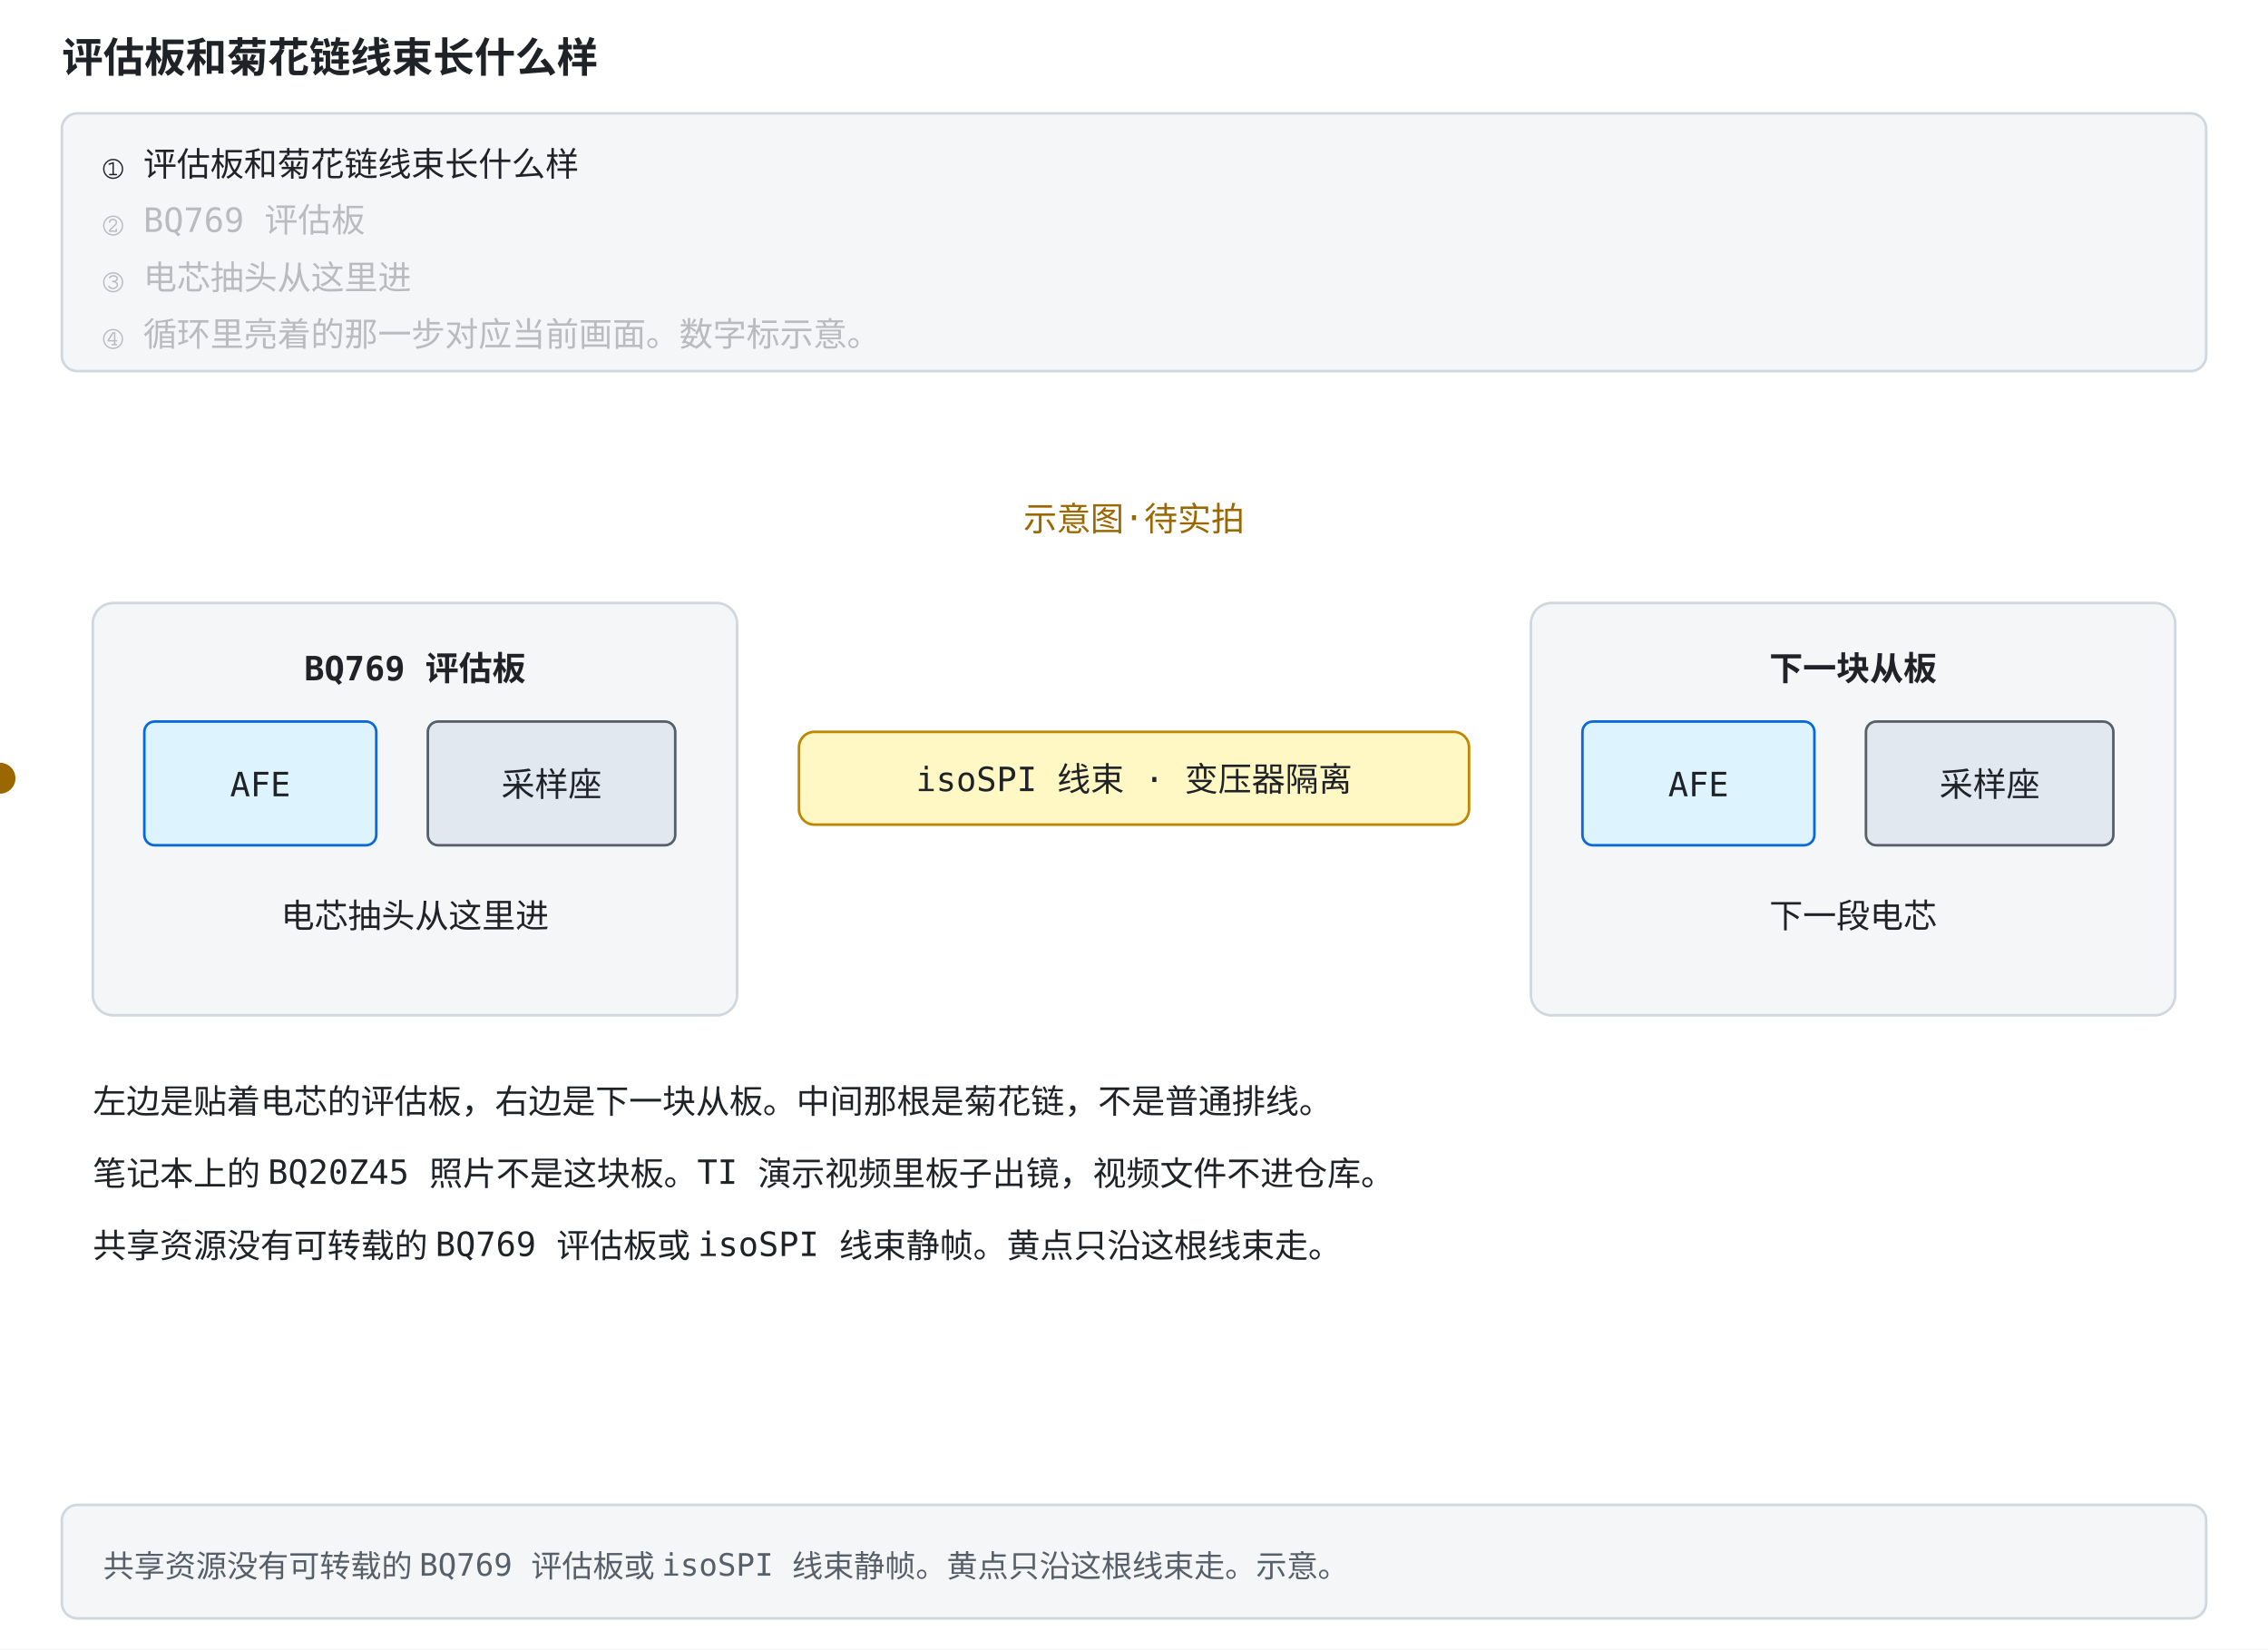
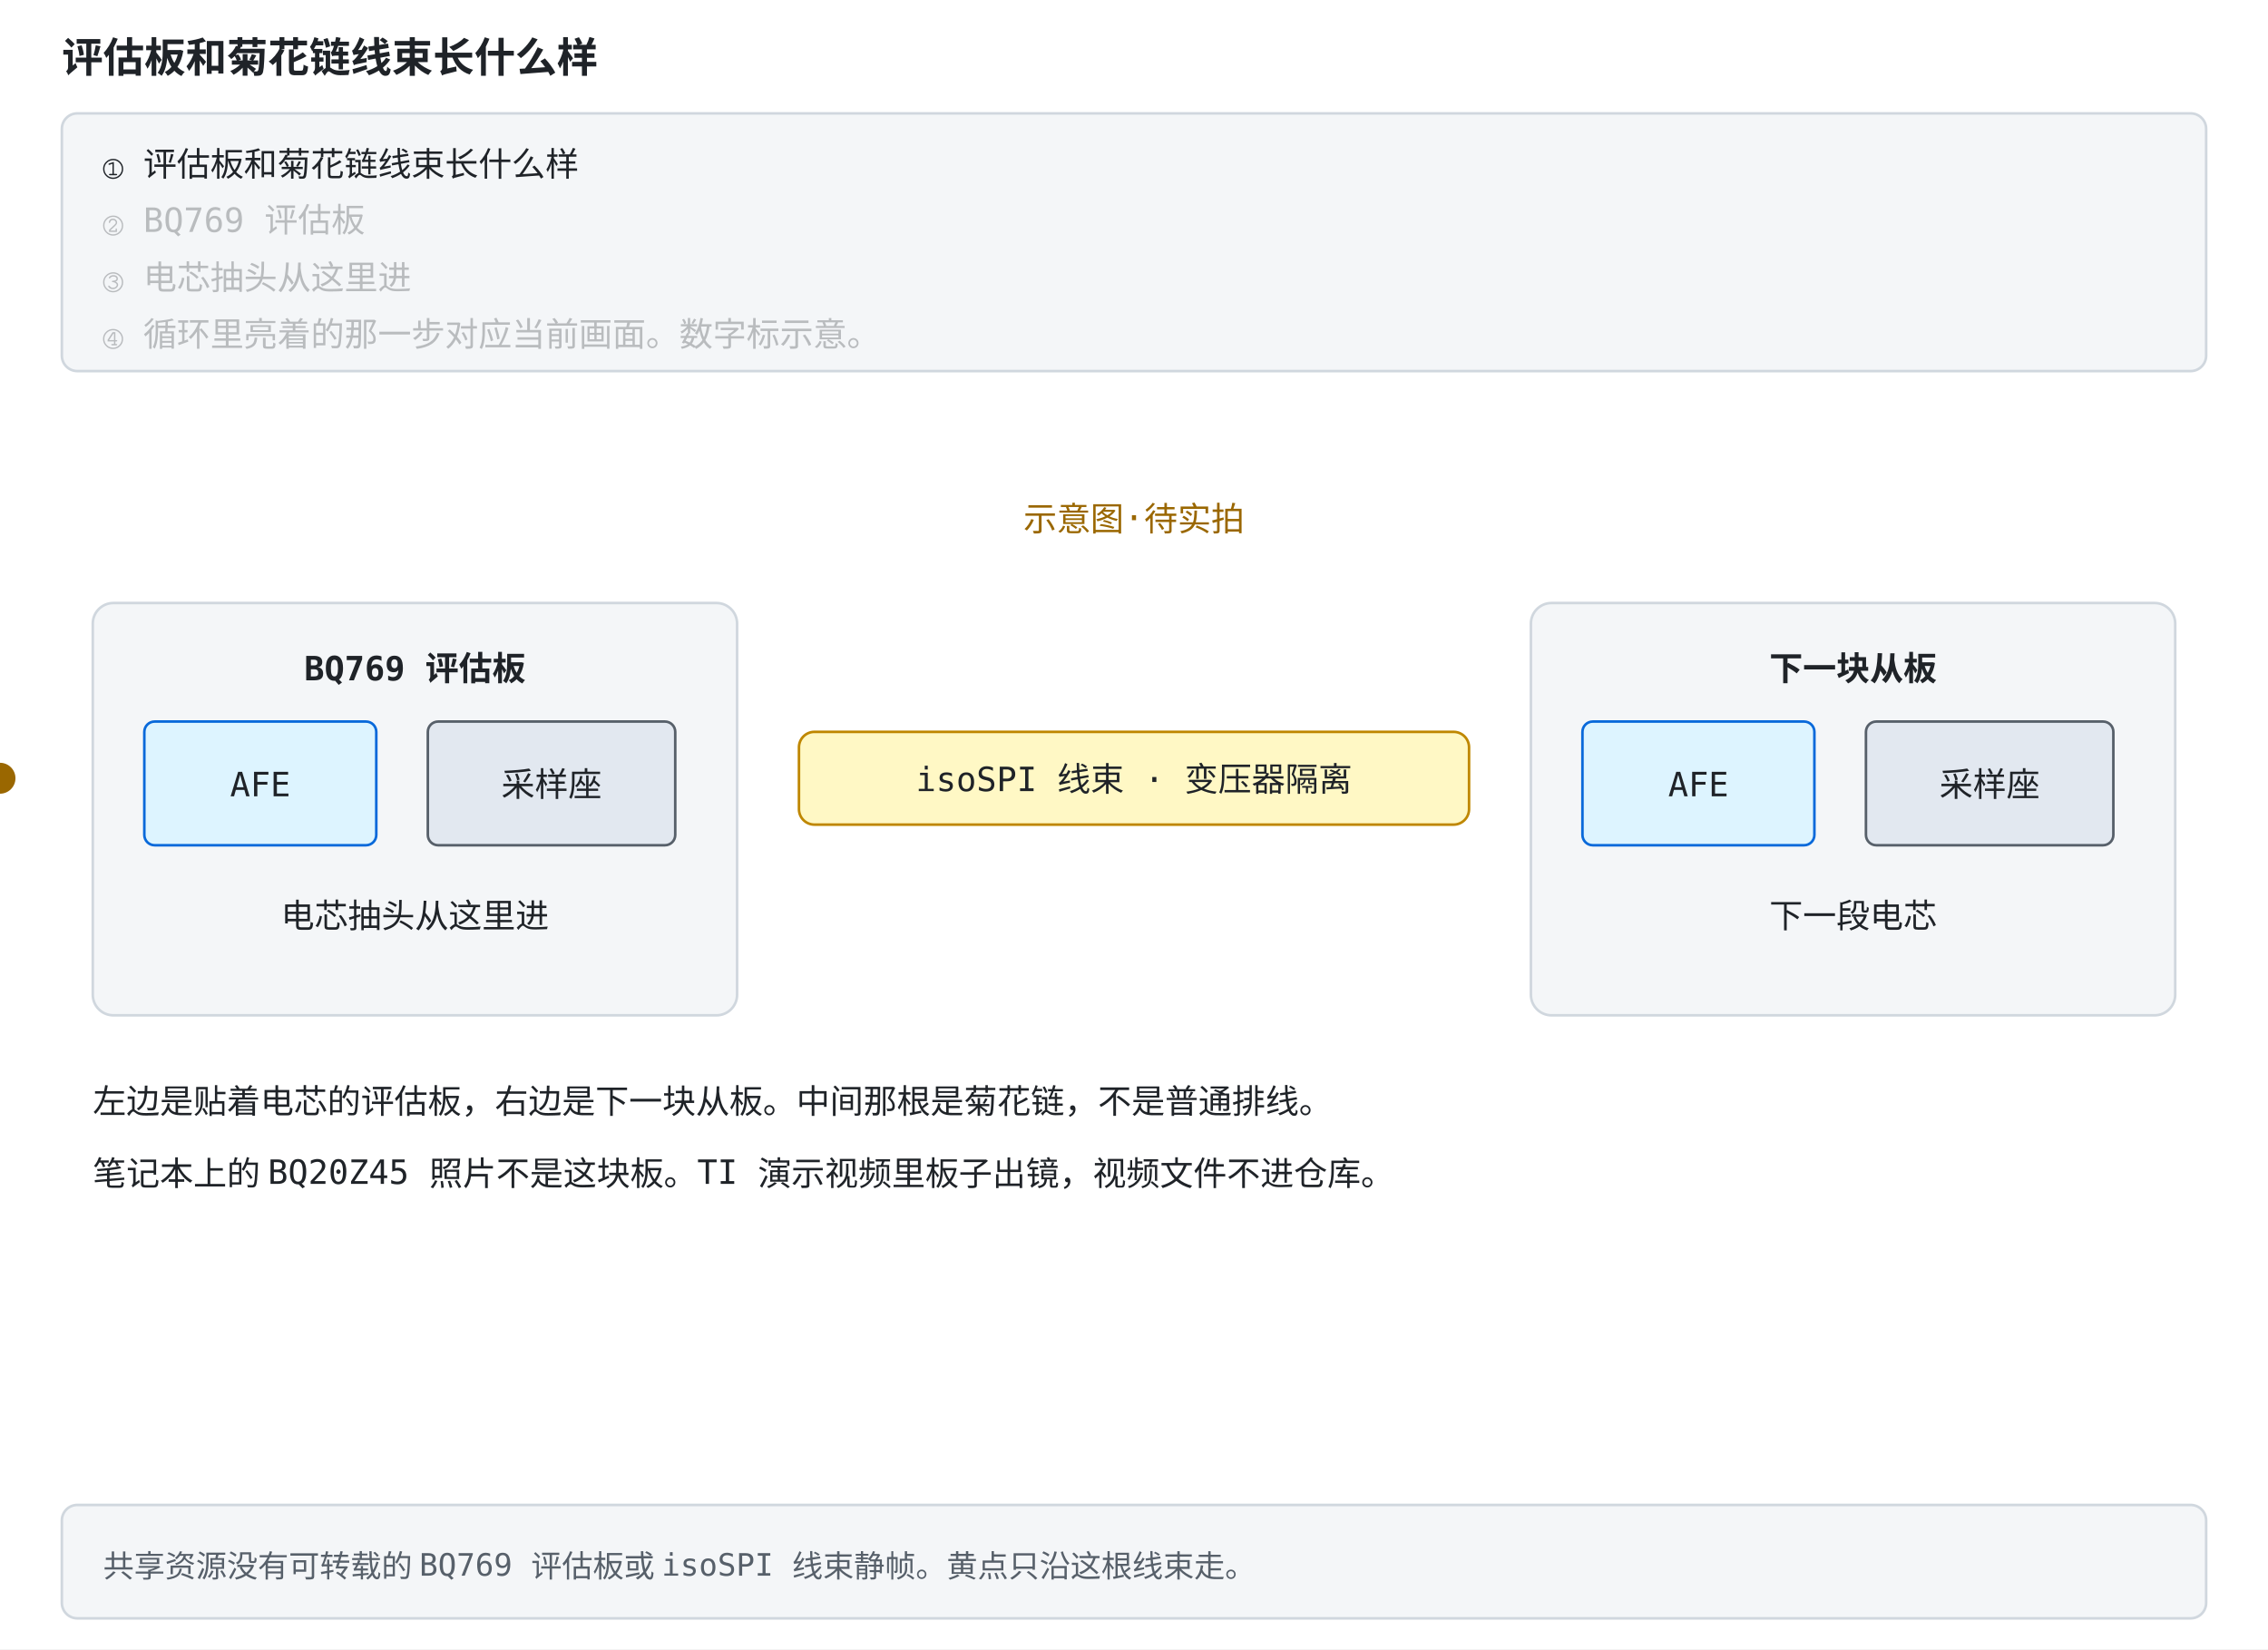
<svg xmlns="http://www.w3.org/2000/svg" width="880" height="640" viewBox="0 -156 880 640" role="img" font-family="ui-monospace, Consolas, monospace">
  <style>
    .bg { fill: #ffffff; }
    .panel { fill: #f4f6f8; stroke: #d0d7de; }
    .fill-boxb { fill: #ddf4ff; }
    .fill-boxg { fill: #dafbe1; }
    .fill-boxr { fill: #ffebe9; }
    .fill-boxy { fill: #fff8c5; }
    .fill-b { fill: #0969da; }
    .fill-g { fill: #1a7f37; }
    .fill-r { fill: #cf222e; }
    .fill-y { fill: #9a6700; }
    .fill-ink { fill: #57606a; }
    .fill-muted { fill: #e2e8f0; }
    .fill-lockb { fill: #0969da; }
    .stroke-panel { stroke: #d0d7de; }
    .stroke-axis { stroke: #57606a; }
    .stroke-b { stroke: #0969da; }
    .stroke-g { stroke: #1a7f37; }
    .stroke-r { stroke: #cf222e; }
    .stroke-y { stroke: #bf8700; }
    .stroke-check { stroke: #ffffff; }
    .axis { stroke: #57606a; stroke-width: 1.5; fill: none; }
    .grid { stroke: #d0d7de; stroke-width: 1; fill: none; }
    .txt { fill: #1f2328; font-size: 13px; }
    .small { fill: #57606a; font-size: 12px; }
    .title { fill: #1f2328; font-size: 16px; font-weight: bold; }
    .hi { fill: #0969da; }
    .warn { fill: #cf222e; }
    .ok { fill: #1a7f37; }
    .gold { fill: #9a6700; }
    .on { fill: #ffffff; font-size: 13px; font-weight: bold; }
    .lineb { stroke: #0969da; stroke-width: 2.5; fill: none; }
    @media (prefers-color-scheme: dark) {
      .bg { fill: #0d1117; }
      .panel { fill: #161b22; stroke: #30363d; }
      .fill-boxb { fill: #12233a; }
      .fill-boxg { fill: #0f2415; }
      .fill-boxr { fill: #3d1214; }
      .fill-boxy { fill: #2d2607; }
      .fill-b { fill: #4493f8; }
      .fill-g { fill: #3fb950; }
      .fill-r { fill: #ff7b72; }
      .fill-y { fill: #d29922; }
      .fill-ink { fill: #8b949e; }
      .fill-muted { fill: #30363d; }
      .fill-lockb { fill: #0969da; }
      .stroke-panel { stroke: #30363d; }
      .stroke-axis { stroke: #8b949e; }
      .stroke-b { stroke: #4493f8; }
      .stroke-g { stroke: #3fb950; }
      .stroke-r { stroke: #ff7b72; }
      .stroke-y { stroke: #d29922; }
      .stroke-check { stroke: #0d1117; }
      .axis { stroke: #8b949e; }
      .grid { stroke: #30363d; }
      .txt { fill: #e6edf3; }
      .small { fill: #8b949e; }
      .title { fill: #e6edf3; }
      .hi { fill: #4493f8; }
      .warn { fill: #ff7b72; }
      .ok { fill: #3fb950; }
      .gold { fill: #d29922; }
      .on { fill: #ffffff; }
      .lineb { stroke: #4493f8; }
    }
</style>
  <rect class="bg" x="0" y="-156" width="880" height="640" />
  <text class="title" x="24" y="-128">评估板和菊花链线束长什么样</text>
  <rect class="panel" x="24" y="-112" width="832" height="100" rx="6" />
  <text class="txt" x="40" y="-88" opacity="1">① 评估板和菊花链线束长什么样<animate attributeName="opacity" values="1;1;0.28;0.28;0.28;0.28;0.28;0.28" keyTimes="0;0.249;0.25;0.499;0.5;0.749;0.75;1" dur="12s" repeatCount="indefinite" />
  </text>
  <text class="txt" x="40" y="-66" opacity="0.28">② BQ769 评估板<animate attributeName="opacity" values="0.28;0.28;1;1;0.28;0.28;0.28;0.28" keyTimes="0;0.249;0.25;0.499;0.5;0.749;0.75;1" dur="12s" repeatCount="indefinite" />
  </text>
  <text class="txt" x="40" y="-44" opacity="0.28">③ 电芯抽头从这里进<animate attributeName="opacity" values="0.28;0.28;0.28;0.28;1;1;0.28;0.28" keyTimes="0;0.249;0.25;0.499;0.5;0.749;0.75;1" dur="12s" repeatCount="indefinite" />
  </text>
  <text class="txt" x="40" y="-22" opacity="0.28">④ 循环里亮着的那一步对应当前画面。数字标示意。<animate attributeName="opacity" values="0.28;0.28;0.28;0.28;0.28;0.28;1;1" keyTimes="0;0.249;0.25;0.499;0.5;0.749;0.75;1" dur="12s" repeatCount="indefinite" />
  </text>
  <rect class="panel" x="24" y="428" width="832" height="44" rx="6" />
-   <text class="small" x="40" y="456">共享资源没有可转载的 BQ769 评估板或 isoSPI 线束静帧。黄点只沿这根线束走。示意。</text>
+   <text class="small" x="40" y="456">共享资源没有可转载的 BQ769 评估板或 isoSPI 线束静帧。黄点只沿这根线束走。</text>
  <rect width="880" height="420" class="bg" />
  <text x="440" y="50" text-anchor="middle" font-size="13" class="gold">示意图·待实拍</text>
  <rect x="36" y="78" width="250" height="160" rx="8" class="panel" />
  <text x="161" y="108" text-anchor="middle" font-size="15" font-weight="bold" class="txt">BQ769 评估板</text>
  <rect x="56" y="124" width="90" height="48" rx="4" class="fill-boxb stroke-b" />
  <text x="101" y="153" text-anchor="middle" font-size="12" class="txt">AFE</text>
  <rect x="166" y="124" width="96" height="48" rx="4" class="fill-muted stroke-axis" />
  <text x="214" y="153" text-anchor="middle" font-size="12" class="txt">采样座</text>
  <text x="161" y="204" text-anchor="middle" font-size="12" class="txt">电芯抽头从这里进</text>
  <rect x="594" y="78" width="250" height="160" rx="8" class="panel" />
  <text x="719" y="108" text-anchor="middle" font-size="15" font-weight="bold" class="txt">下一块从板</text>
  <rect x="614" y="124" width="90" height="48" rx="4" class="fill-boxb stroke-b" />
  <text x="659" y="153" text-anchor="middle" font-size="12" class="txt">AFE</text>
  <rect x="724" y="124" width="96" height="48" rx="4" class="fill-muted stroke-axis" />
  <text x="772" y="153" text-anchor="middle" font-size="12" class="txt">采样座</text>
  <text x="719" y="204" text-anchor="middle" font-size="12" class="txt">下一段电芯</text>
  <rect x="310" y="128" width="260" height="36" rx="6" class="fill-boxy stroke-y" />
  <text x="440" y="151" text-anchor="middle" font-size="13" class="txt">isoSPI 线束 · 变压器隔离</text>
  <circle cy="146" r="6" class="fill-y">
    <animate attributeName="cx" values="320;560;320" keyTimes="0;0.5;1" dur="8s" repeatCount="indefinite" />
  </circle>
  <text x="36" y="276" font-size="14" class="txt">左边是贴着电芯的评估板，右边是下一块从板。中间那根是菊花链，不是普通排线。</text>
  <text x="36" y="304" font-size="14" class="txt">笔记本上的 BQ20Z45 照片不是这块板。TI 演示视频里板子出镜，视频文件不进仓库。</text>
-   <text x="36" y="332" font-size="14" class="txt">共享资源没有可转载的 BQ769 评估板或 isoSPI 线束静帧。黄点只沿这根线束走。</text>
</svg>
